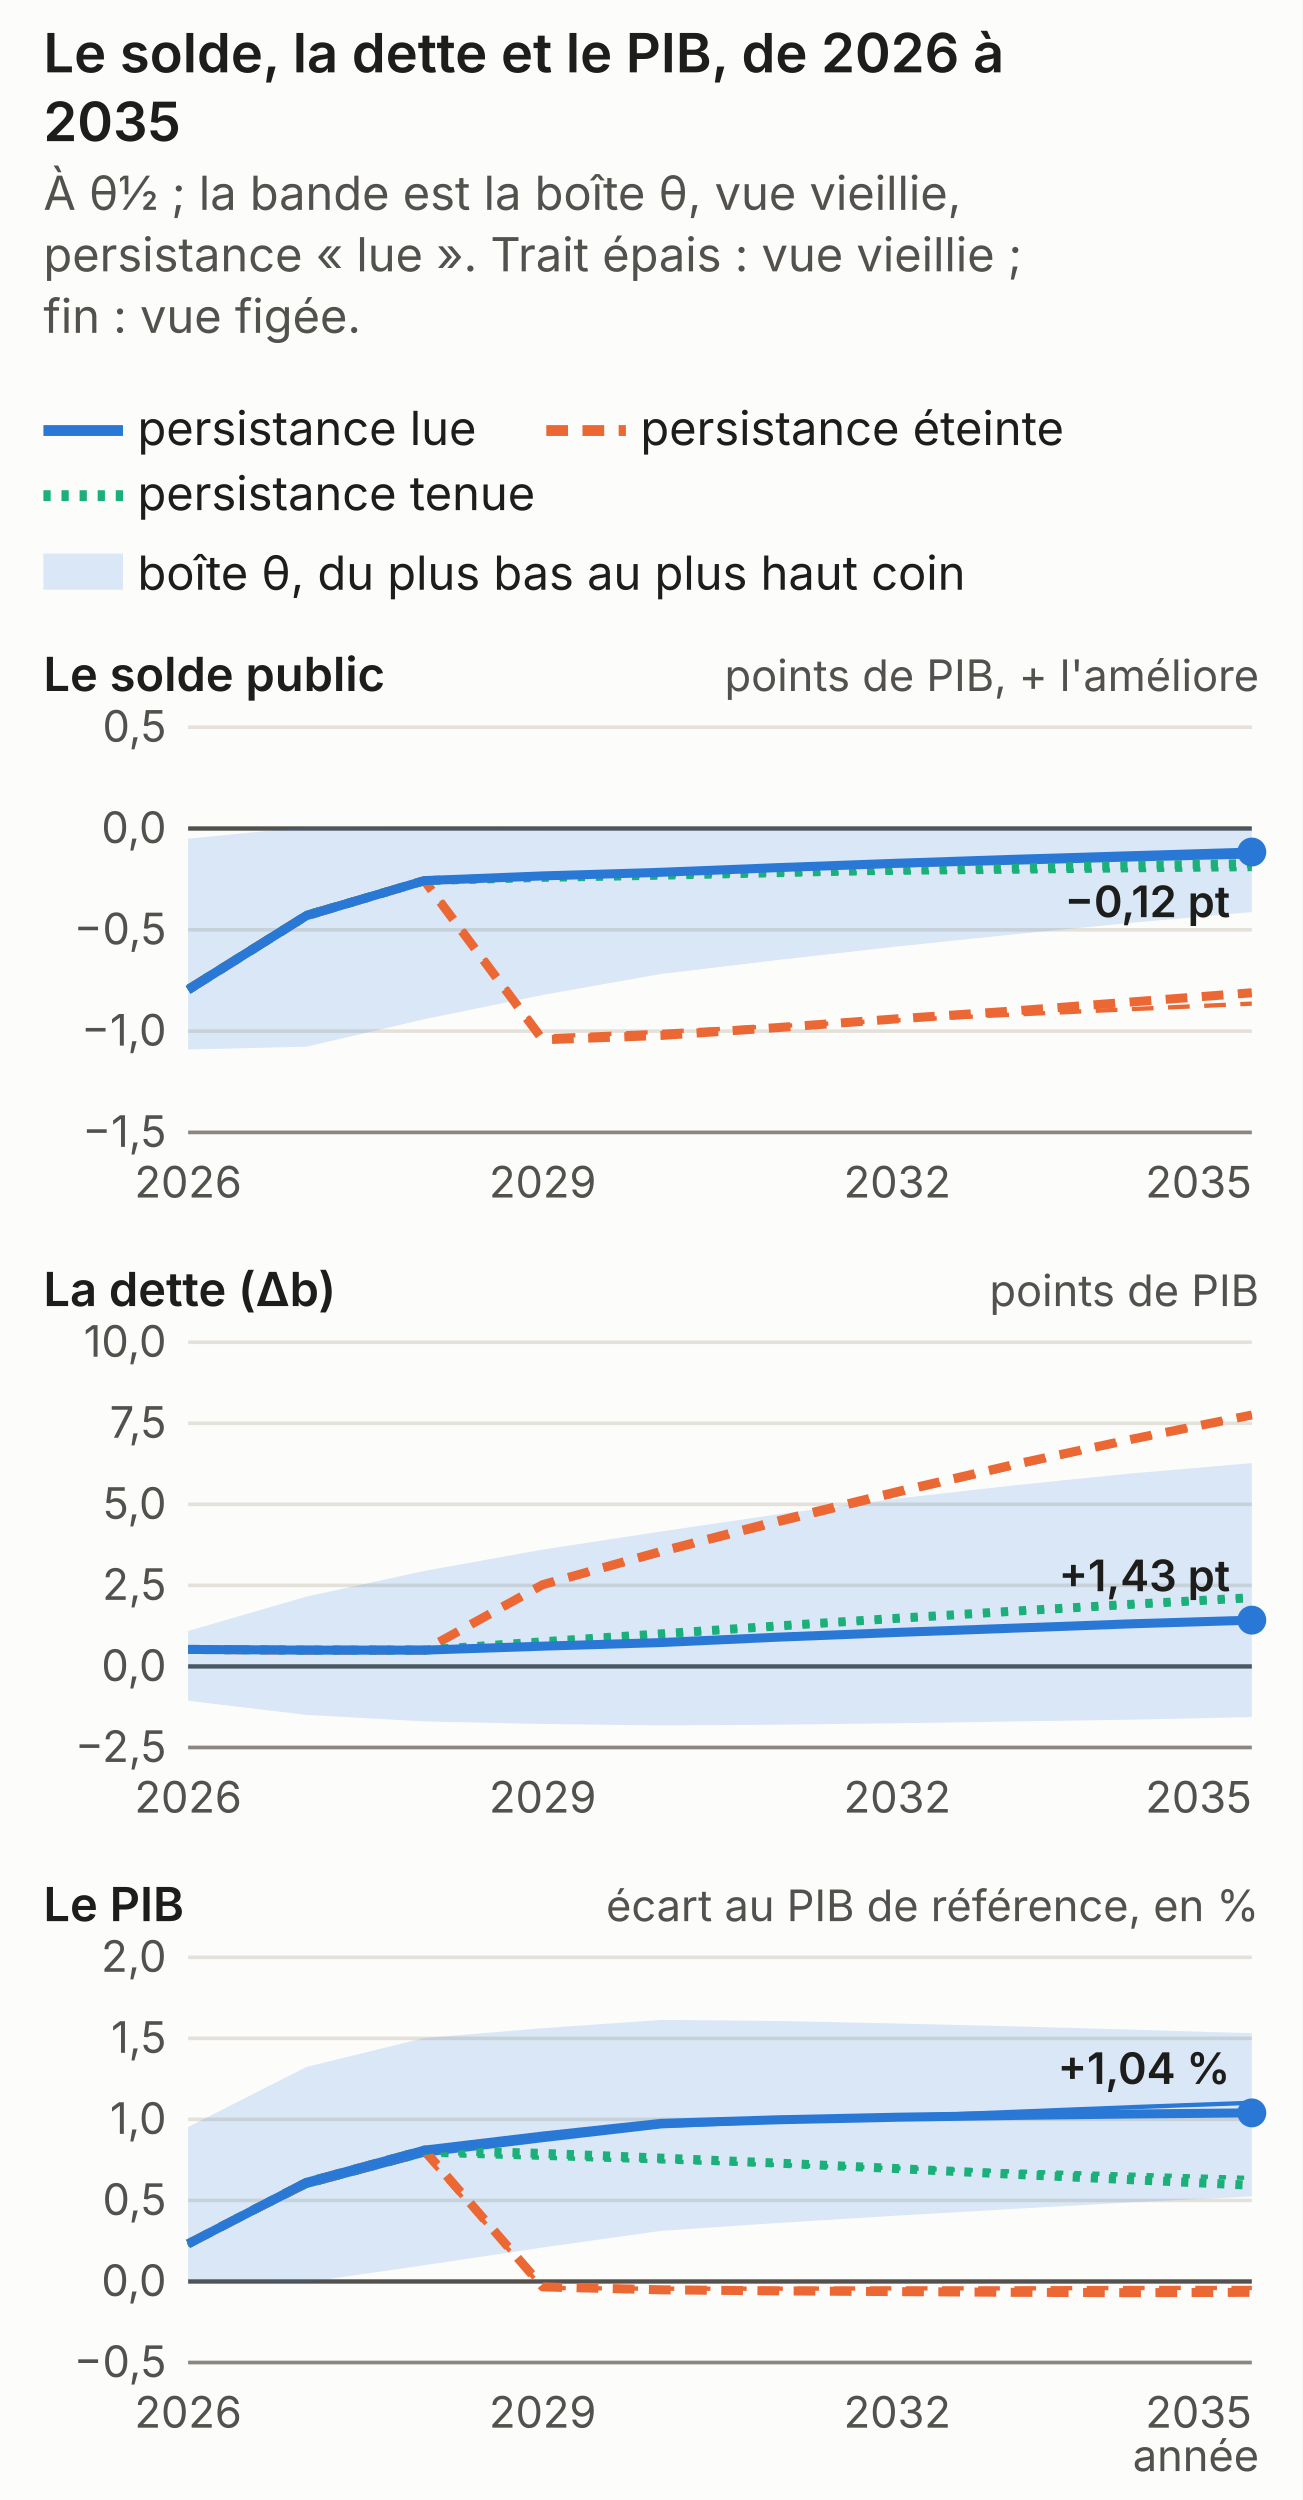
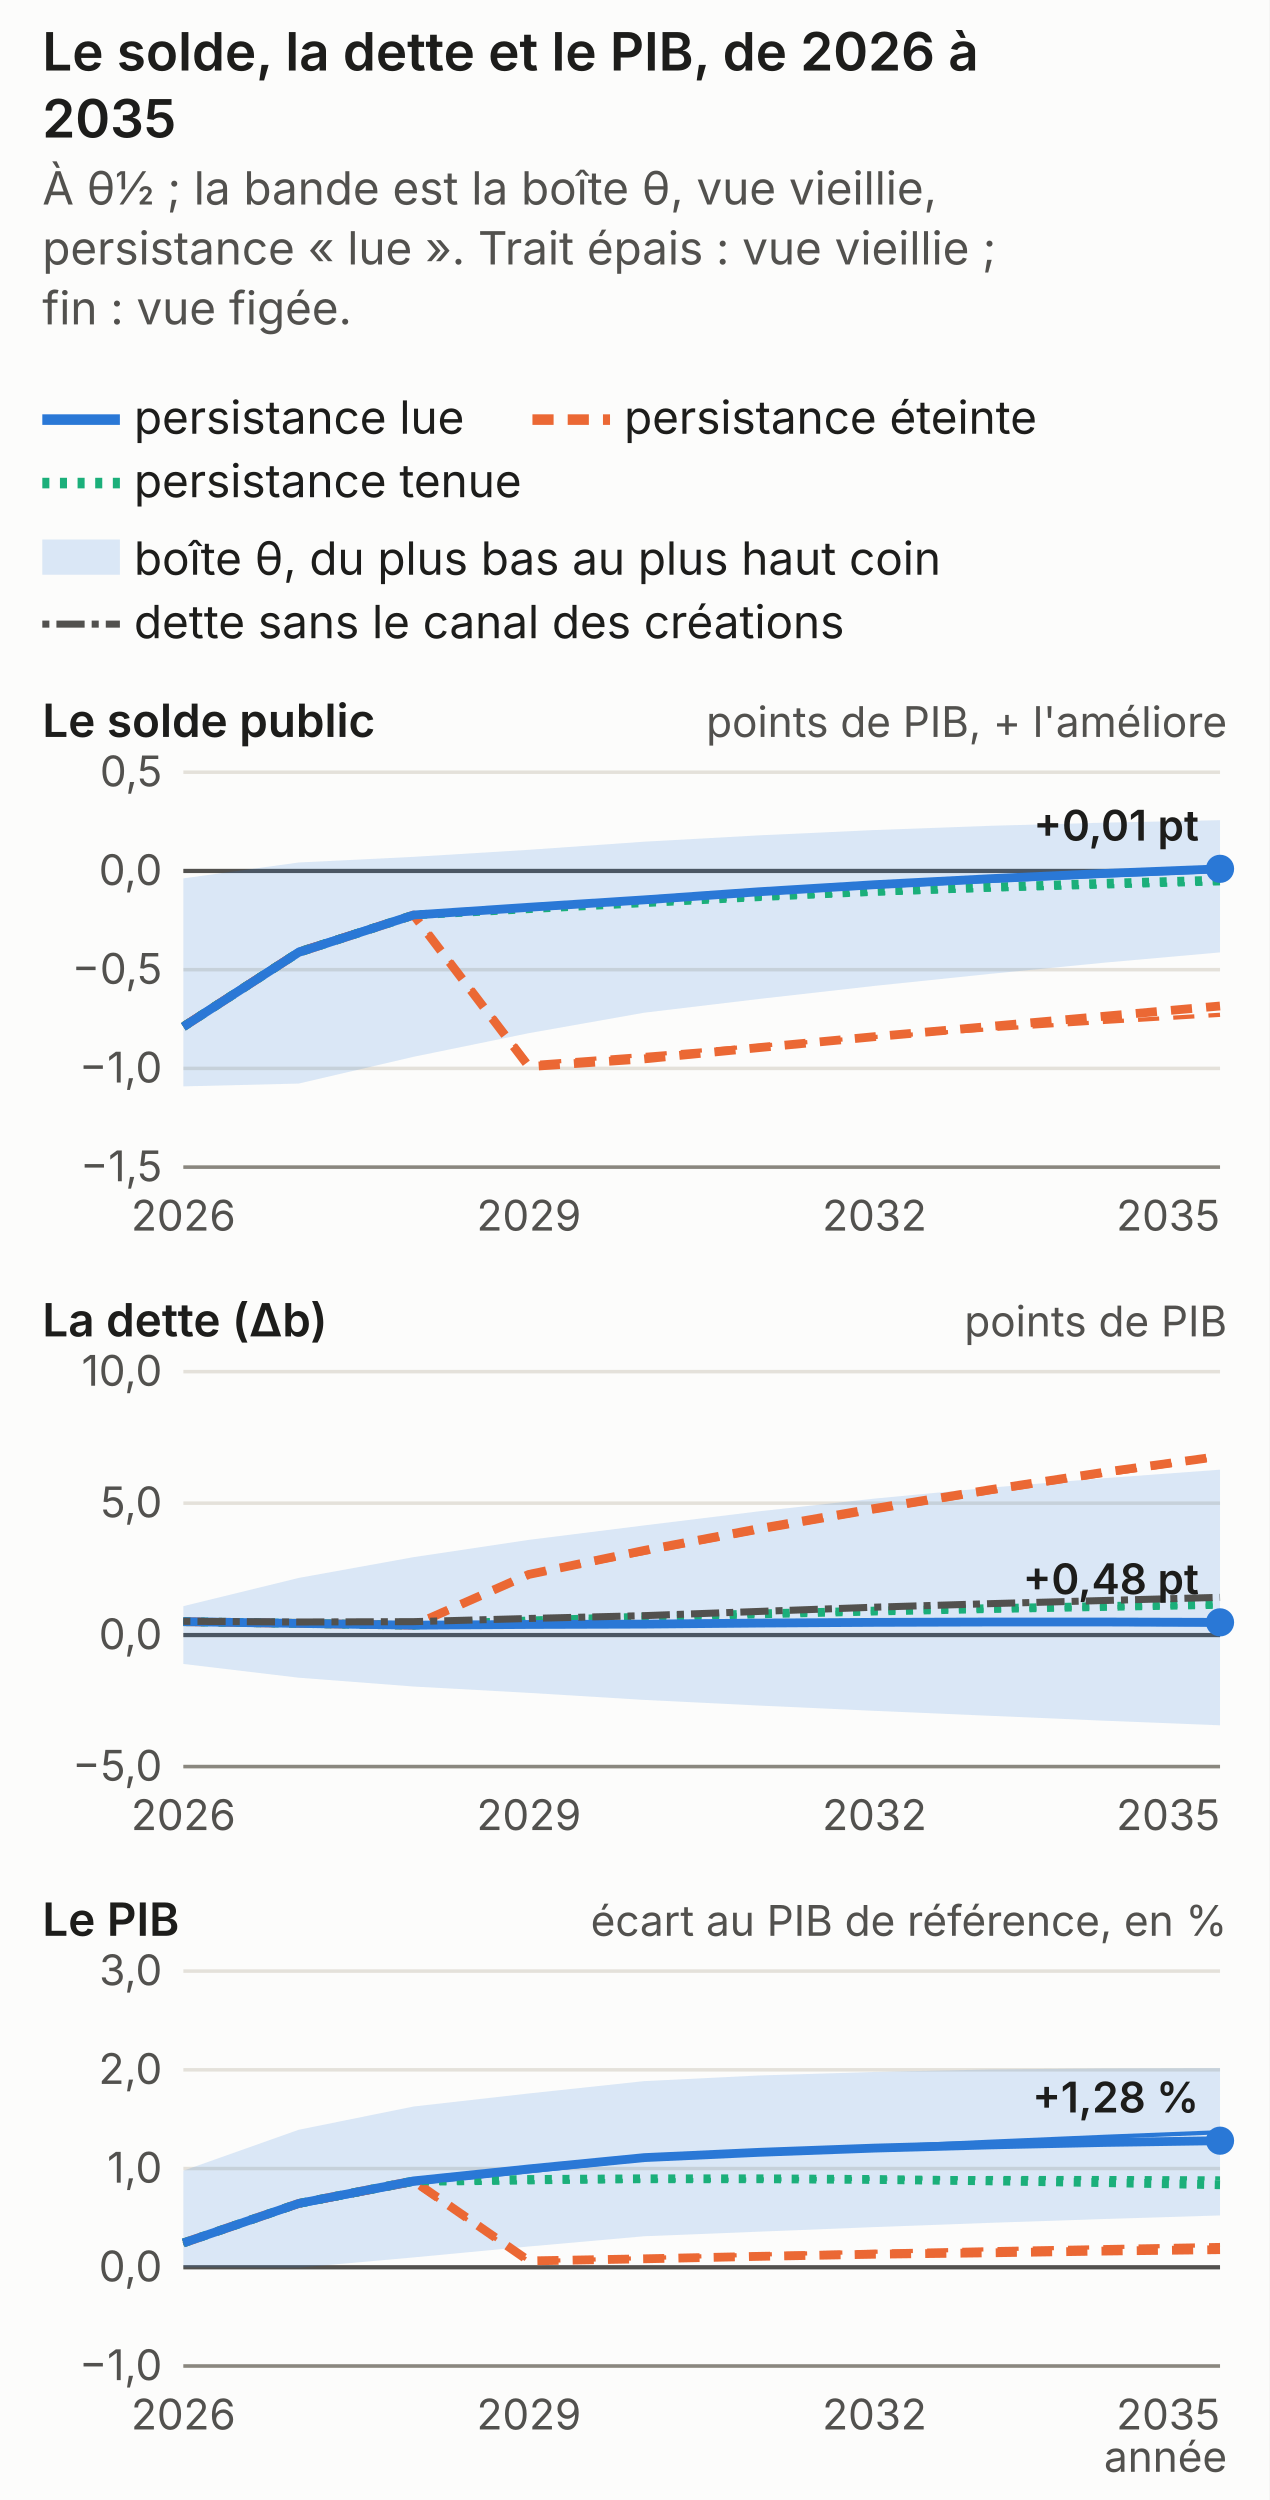
- <svg xmlns="http://www.w3.org/2000/svg" viewBox="0 0 360 691" width="360" height="691" role="img" aria-labelledby="pres2027_roussel_programme-trajectoire-t pres2027_roussel_programme-trajectoire-d" font-size="13">
+ <svg xmlns="http://www.w3.org/2000/svg" viewBox="0 0 360 709" width="360" height="709" role="img" aria-labelledby="pres2027_roussel_programme-trajectoire-t pres2027_roussel_programme-trajectoire-d" font-size="13">
  <style>.g-fond{fill:#fcfcfb}.g-encre{fill:#1d1d1b}.g-doux{fill:#52514e}
.g-axe{stroke:#8a877f}.g-grille{stroke:#e4e1da}.g-zero{stroke:#52514e}
.g-s1{stroke:#2a78d6}.g-s2{stroke:#eb6834}.g-s3{stroke:#1baf7a}.g-s4{stroke:#6250d6}
.g-f1{fill:#2a78d6}.g-f2{fill:#eb6834}.g-f3{fill:#1baf7a}.g-f4{fill:#6250d6}
.g-bande{fill:#2a78d6;fill-opacity:.16}.g-plus{fill:#2a78d6}.g-moins{fill:#e34948}
.g-total{fill:#52514e}.g-lien{stroke:#8a877f}.g-sur{fill:#ffffff}
@media (prefers-color-scheme: dark){
.g-fond{fill:#1a1a19}.g-encre{fill:#ece9e2}.g-doux{fill:#c3c2b7}
.g-axe{stroke:#8f8b80}.g-grille{stroke:#33322f}.g-zero{stroke:#c3c2b7}
.g-s1{stroke:#3987e5}.g-s2{stroke:#d95926}.g-s3{stroke:#199e70}.g-s4{stroke:#9085e9}
.g-f1{fill:#3987e5}.g-f2{fill:#d95926}.g-f3{fill:#199e70}.g-f4{fill:#9085e9}
.g-bande{fill:#3987e5;fill-opacity:.24}.g-plus{fill:#3987e5}.g-moins{fill:#e66767}
.g-total{fill:#6b6862}.g-lien{stroke:#8f8b80}}
text{font-family:system-ui,-apple-system,"Segoe UI",sans-serif}</style>
-   <rect class="g-fond" fill="#fcfcfb" x="0" y="0" width="360" height="691" />
+   <rect class="g-fond" fill="#fcfcfb" x="0" y="0" width="360" height="709" />
  <text class="g-encre" fill="#1d1d1b" x="12" y="20" text-anchor="start" font-size="15" font-weight="600">Le solde, la dette et le PIB, de 2026 à</text>
  <text class="g-encre" fill="#1d1d1b" x="12" y="39" text-anchor="start" font-size="15" font-weight="600">2035</text>
  <text class="g-doux" fill="#52514e" x="12" y="58" text-anchor="start">À θ½ ; la bande est la boîte θ, vue vieillie,</text>
  <text class="g-doux" fill="#52514e" x="12" y="75" text-anchor="start">persistance « lue ». Trait épais : vue vieillie ;</text>
  <text class="g-doux" fill="#52514e" x="12" y="92" text-anchor="start">fin : vue figée.</text>
  <line class="g-s1" stroke="#2a78d6" stroke-width="3" x1="12" y1="119" x2="34" y2="119" />
  <text class="g-encre" fill="#1d1d1b" x="38" y="123" text-anchor="start">persistance lue</text>
  <line class="g-s2" stroke="#eb6834" stroke-width="3" stroke-dasharray="6 4" x1="151" y1="119" x2="173" y2="119" />
  <text class="g-encre" fill="#1d1d1b" x="177" y="123" text-anchor="start">persistance éteinte</text>
  <line class="g-s3" stroke="#1baf7a" stroke-width="3" stroke-dasharray="2 3" x1="12" y1="137" x2="34" y2="137" />
  <text class="g-encre" fill="#1d1d1b" x="38" y="141" text-anchor="start">persistance tenue</text>
  <rect class="g-bande" fill="#2a78d6" fill-opacity=".16" x="12" y="153" width="22" height="10" />
  <text class="g-encre" fill="#1d1d1b" x="38" y="163" text-anchor="start">boîte θ, du plus bas au plus haut coin</text>
-   <text class="g-encre" fill="#1d1d1b" x="12" y="191" text-anchor="start" font-weight="600">Le solde public</text>
-   <text class="g-doux" fill="#52514e" x="348" y="191" text-anchor="end" font-size="12">points de PIB, + l'améliore</text>
-   <line class="g-grille" stroke="#e4e1da" stroke-width="1" x1="52" y1="313" x2="346" y2="313" />
-   <text class="g-doux" fill="#52514e" x="46" y="317" text-anchor="end" font-size="12">−1,5</text>
-   <line class="g-grille" stroke="#e4e1da" stroke-width="1" x1="52" y1="285" x2="346" y2="285" />
-   <text class="g-doux" fill="#52514e" x="46" y="289" text-anchor="end" font-size="12">−1,0</text>
-   <line class="g-grille" stroke="#e4e1da" stroke-width="1" x1="52" y1="257" x2="346" y2="257" />
-   <text class="g-doux" fill="#52514e" x="46" y="261" text-anchor="end" font-size="12">−0,5</text>
-   <line class="g-grille" stroke="#e4e1da" stroke-width="1" x1="52" y1="229" x2="346" y2="229" />
-   <text class="g-doux" fill="#52514e" x="46" y="233" text-anchor="end" font-size="12">0,0</text>
-   <line class="g-grille" stroke="#e4e1da" stroke-width="1" x1="52" y1="201" x2="346" y2="201" />
-   <text class="g-doux" fill="#52514e" x="46" y="205" text-anchor="end" font-size="12">0,5</text>
-   <line class="g-zero" stroke="#52514e" stroke-width="1.2" x1="52" y1="229" x2="346" y2="229" />
-   <polygon class="g-bande" fill="#2a78d6" fill-opacity=".16" points="52,231.8 84.7,228.6 117.3,228.8 150,228.7 182.7,228.7 215.3,228.6 248,228.7 280.7,228.7 313.3,228.7 346,228.8 346,252.1 313.3,255 280.7,258.2 248,261.6 215.3,265.3 182.7,269.2 150,275 117.3,281.7 84.7,289.3 52,290.1" />
-   <polyline class="g-s2" stroke="#eb6834" fill="none" stroke-width="1.2" stroke-dasharray="6 4" stroke-linejoin="round" points="52,272.7 84.7,252.3 117.3,242.9 150,286.5 182.7,285.2 215.3,283.6 248,282 280.7,280.4 313.3,278.9 346,277.4" />
-   <polyline class="g-s3" stroke="#1baf7a" fill="none" stroke-width="1.2" stroke-dasharray="2 3" stroke-linejoin="round" points="52,272.7 84.7,252.3 117.3,242.9 150,242.4 182.7,242 215.3,241.6 248,241.2 280.7,240.9 313.3,240.5 346,240.2" />
-   <polyline class="g-s1" stroke="#2a78d6" fill="none" stroke-width="1.2" stroke-linejoin="round" points="52,272.7 84.7,252.3 117.3,242.9 150,242 182.7,241.1 215.3,240.2 248,239.2 280.7,238.4 313.3,237.5 346,236.7" />
-   <polyline class="g-s2" stroke="#eb6834" fill="none" stroke-width="2.5" stroke-dasharray="6 4" stroke-linejoin="round" points="52,273.6 84.7,253.1 117.3,243.4 150,287.4 182.7,286.2 215.3,284 248,281.6 280.7,279.4 313.3,276.9 346,274.4" />
-   <polyline class="g-s3" stroke="#1baf7a" fill="none" stroke-width="2.5" stroke-dasharray="2 3" stroke-linejoin="round" points="52,273.6 84.7,253.1 117.3,243.4 150,242.5 182.7,241.9 215.3,241.2 248,240.4 280.7,239.8 313.3,239.2 346,238.7" />
-   <polyline class="g-s1" stroke="#2a78d6" fill="none" stroke-width="2.5" stroke-linejoin="round" points="52,273.6 84.7,253.1 117.3,243.4 150,242.1 182.7,241.1 215.3,239.8 248,238.6 280.7,237.5 313.3,236.5 346,235.5" />
-   <circle class="g-f1" fill="#2a78d6" cx="346" cy="235.5" r="4" />
-   <text class="g-encre" fill="#1d1d1b" x="340" y="253.5" text-anchor="end" font-size="12" font-weight="600">−0,12 pt</text>
-   <line class="g-axe" stroke="#8a877f" stroke-width="1" x1="52" y1="313" x2="346" y2="313" />
-   <text class="g-doux" fill="#52514e" x="52" y="331" text-anchor="middle" font-size="12">2026</text>
-   <text class="g-doux" fill="#52514e" x="150" y="331" text-anchor="middle" font-size="12">2029</text>
-   <text class="g-doux" fill="#52514e" x="248" y="331" text-anchor="middle" font-size="12">2032</text>
-   <text class="g-doux" fill="#52514e" x="346" y="331" text-anchor="end" font-size="12">2035</text>
-   <text class="g-encre" fill="#1d1d1b" x="12" y="361" text-anchor="start" font-weight="600">La dette (Δb)</text>
-   <text class="g-doux" fill="#52514e" x="348" y="361" text-anchor="end" font-size="12">points de PIB</text>
-   <line class="g-grille" stroke="#e4e1da" stroke-width="1" x1="52" y1="483" x2="346" y2="483" />
-   <text class="g-doux" fill="#52514e" x="46" y="487" text-anchor="end" font-size="12">−2,5</text>
-   <line class="g-grille" stroke="#e4e1da" stroke-width="1" x1="52" y1="460.6" x2="346" y2="460.6" />
-   <text class="g-doux" fill="#52514e" x="46" y="464.6" text-anchor="end" font-size="12">0,0</text>
-   <line class="g-grille" stroke="#e4e1da" stroke-width="1" x1="52" y1="438.2" x2="346" y2="438.2" />
-   <text class="g-doux" fill="#52514e" x="46" y="442.2" text-anchor="end" font-size="12">2,5</text>
-   <line class="g-grille" stroke="#e4e1da" stroke-width="1" x1="52" y1="415.8" x2="346" y2="415.8" />
-   <text class="g-doux" fill="#52514e" x="46" y="419.8" text-anchor="end" font-size="12">5,0</text>
-   <line class="g-grille" stroke="#e4e1da" stroke-width="1" x1="52" y1="393.4" x2="346" y2="393.4" />
-   <text class="g-doux" fill="#52514e" x="46" y="397.4" text-anchor="end" font-size="12">7,5</text>
-   <line class="g-grille" stroke="#e4e1da" stroke-width="1" x1="52" y1="371" x2="346" y2="371" />
-   <text class="g-doux" fill="#52514e" x="46" y="375" text-anchor="end" font-size="12">10,0</text>
-   <line class="g-zero" stroke="#52514e" stroke-width="1.2" x1="52" y1="460.6" x2="346" y2="460.6" />
-   <polygon class="g-bande" fill="#2a78d6" fill-opacity=".16" points="52,450.8 84.7,441.3 117.3,434.2 150,428.3 182.7,423.3 215.3,418.5 248,414.2 280.7,410.5 313.3,407.2 346,404.4 346,474.6 313.3,475.3 280.7,475.8 248,476.3 215.3,476.7 182.7,476.9 150,476.5 117.3,475.8 84.7,474 52,470.1" />
-   <polyline class="g-s2" stroke="#eb6834" fill="none" stroke-width="1.2" stroke-dasharray="6 4" stroke-linejoin="round" points="52,456 84.7,456.2 117.3,456.1 150,438.4 182.7,429.5 215.3,421.2 248,413.1 280.7,405.4 313.3,398.1 346,391" />
-   <polyline class="g-s3" stroke="#1baf7a" fill="none" stroke-width="1.2" stroke-dasharray="2 3" stroke-linejoin="round" points="52,456 84.7,456.2 117.3,456.1 150,453.9 182.7,451.7 215.3,449.5 248,447.5 280.7,445.4 313.3,443.5 346,441.6" />
-   <polyline class="g-s1" stroke="#2a78d6" fill="none" stroke-width="1.2" stroke-linejoin="round" points="52,456 84.7,456.2 117.3,456.1 150,455.1 182.7,454.2 215.3,452.8 248,451.5 280.7,450.3 313.3,449.1 346,448.1" />
-   <polyline class="g-s2" stroke="#eb6834" fill="none" stroke-width="2.5" stroke-dasharray="6 4" stroke-linejoin="round" points="52,455.9 84.7,456.1 117.3,456.1 150,438 182.7,428.8 215.3,420.3 248,412.3 280.7,404.7 313.3,397.7 346,391.1" />
-   <polyline class="g-s3" stroke="#1baf7a" fill="none" stroke-width="2.5" stroke-dasharray="2 3" stroke-linejoin="round" points="52,455.9 84.7,456.1 117.3,456.1 150,453.8 182.7,451.6 215.3,449.4 248,447.3 280.7,445.3 313.3,443.4 346,441.6" />
-   <polyline class="g-s1" stroke="#2a78d6" fill="none" stroke-width="2.5" stroke-linejoin="round" points="52,455.9 84.7,456.1 117.3,456.1 150,455 182.7,454 215.3,452.5 248,451.2 280.7,450 313.3,448.8 346,447.8" />
-   <circle class="g-f1" fill="#2a78d6" cx="346" cy="447.8" r="4" />
-   <text class="g-encre" fill="#1d1d1b" x="340" y="439.8" text-anchor="end" font-size="12" font-weight="600">+1,43 pt</text>
-   <line class="g-axe" stroke="#8a877f" stroke-width="1" x1="52" y1="483" x2="346" y2="483" />
-   <text class="g-doux" fill="#52514e" x="52" y="501" text-anchor="middle" font-size="12">2026</text>
-   <text class="g-doux" fill="#52514e" x="150" y="501" text-anchor="middle" font-size="12">2029</text>
-   <text class="g-doux" fill="#52514e" x="248" y="501" text-anchor="middle" font-size="12">2032</text>
-   <text class="g-doux" fill="#52514e" x="346" y="501" text-anchor="end" font-size="12">2035</text>
-   <text class="g-encre" fill="#1d1d1b" x="12" y="531" text-anchor="start" font-weight="600">Le PIB</text>
-   <text class="g-doux" fill="#52514e" x="348" y="531" text-anchor="end" font-size="12">écart au PIB de référence, en %</text>
-   <line class="g-grille" stroke="#e4e1da" stroke-width="1" x1="52" y1="653" x2="346" y2="653" />
-   <text class="g-doux" fill="#52514e" x="46" y="657" text-anchor="end" font-size="12">−0,5</text>
-   <line class="g-grille" stroke="#e4e1da" stroke-width="1" x1="52" y1="630.6" x2="346" y2="630.6" />
-   <text class="g-doux" fill="#52514e" x="46" y="634.6" text-anchor="end" font-size="12">0,0</text>
-   <line class="g-grille" stroke="#e4e1da" stroke-width="1" x1="52" y1="608.2" x2="346" y2="608.2" />
-   <text class="g-doux" fill="#52514e" x="46" y="612.2" text-anchor="end" font-size="12">0,5</text>
-   <line class="g-grille" stroke="#e4e1da" stroke-width="1" x1="52" y1="585.8" x2="346" y2="585.8" />
-   <text class="g-doux" fill="#52514e" x="46" y="589.8" text-anchor="end" font-size="12">1,0</text>
-   <line class="g-grille" stroke="#e4e1da" stroke-width="1" x1="52" y1="563.4" x2="346" y2="563.4" />
-   <text class="g-doux" fill="#52514e" x="46" y="567.4" text-anchor="end" font-size="12">1,5</text>
-   <line class="g-grille" stroke="#e4e1da" stroke-width="1" x1="52" y1="541" x2="346" y2="541" />
-   <text class="g-doux" fill="#52514e" x="46" y="545" text-anchor="end" font-size="12">2,0</text>
-   <line class="g-zero" stroke="#52514e" stroke-width="1.2" x1="52" y1="630.6" x2="346" y2="630.6" />
-   <polygon class="g-bande" fill="#2a78d6" fill-opacity=".16" points="52,587.9 84.7,571.3 117.3,563.3 150,560.6 182.7,558.3 215.3,558.6 248,559.3 280.7,560.1 313.3,561 346,562 346,607.1 313.3,608.7 280.7,610.5 248,612.4 215.3,614.4 182.7,616.6 150,621.2 117.3,626.1 84.7,630.8 52,630.6" />
-   <polyline class="g-s2" stroke="#eb6834" fill="none" stroke-width="1.2" stroke-dasharray="6 4" stroke-linejoin="round" points="52,620.6 84.7,604.2 117.3,595.5 150,632.4 182.7,632.6 215.3,632.6 248,632.5 280.7,632.5 313.3,632.4 346,632.4" />
-   <polyline class="g-s3" stroke="#1baf7a" fill="none" stroke-width="1.2" stroke-dasharray="2 3" stroke-linejoin="round" points="52,620.6 84.7,604.2 117.3,595.5 150,596.4 182.7,597.4 215.3,598.4 248,599.3 280.7,600.2 313.3,601.1 346,602" />
-   <polyline class="g-s1" stroke="#2a78d6" fill="none" stroke-width="1.2" stroke-linejoin="round" points="52,620.6 84.7,604.2 117.3,595.5 150,591.5 182.7,587.7 215.3,586.3 248,585 280.7,583.7 313.3,582.4 346,581.2" />
-   <polyline class="g-s2" stroke="#eb6834" fill="none" stroke-width="2.5" stroke-dasharray="6 4" stroke-linejoin="round" points="52,620.2 84.7,603.2 117.3,594.3 150,632.1 182.7,632.9 215.3,633.2 248,633.4 280.7,633.6 313.3,633.7 346,633.6" />
-   <polyline class="g-s3" stroke="#1baf7a" fill="none" stroke-width="2.5" stroke-dasharray="2 3" stroke-linejoin="round" points="52,620.2 84.7,603.2 117.3,594.3 150,595.2 182.7,596.5 215.3,597.9 248,599.4 280.7,601 313.3,602.5 346,604" />
-   <polyline class="g-s1" stroke="#2a78d6" fill="none" stroke-width="2.5" stroke-linejoin="round" points="52,620.2 84.7,603.2 117.3,594.3 150,590.4 182.7,586.9 215.3,585.9 248,585.2 280.7,584.7 313.3,584.3 346,584" />
-   <circle class="g-f1" fill="#2a78d6" cx="346" cy="584" r="4" />
-   <text class="g-encre" fill="#1d1d1b" x="340" y="576" text-anchor="end" font-size="12" font-weight="600">+1,04 %</text>
-   <line class="g-axe" stroke="#8a877f" stroke-width="1" x1="52" y1="653" x2="346" y2="653" />
-   <text class="g-doux" fill="#52514e" x="52" y="671" text-anchor="middle" font-size="12">2026</text>
-   <text class="g-doux" fill="#52514e" x="150" y="671" text-anchor="middle" font-size="12">2029</text>
-   <text class="g-doux" fill="#52514e" x="248" y="671" text-anchor="middle" font-size="12">2032</text>
-   <text class="g-doux" fill="#52514e" x="346" y="671" text-anchor="end" font-size="12">2035</text>
-   <text class="g-doux" fill="#52514e" x="348" y="683" text-anchor="end" font-size="12">année</text>
+   <line class="g-zero" stroke="#52514e" stroke-width="2" stroke-dasharray="2 2 8 2" x1="12" y1="177" x2="34" y2="177" />
+   <text class="g-encre" fill="#1d1d1b" x="38" y="181" text-anchor="start">dette sans le canal des créations</text>
+   <text class="g-encre" fill="#1d1d1b" x="12" y="209" text-anchor="start" font-weight="600">Le solde public</text>
+   <text class="g-doux" fill="#52514e" x="348" y="209" text-anchor="end" font-size="12">points de PIB, + l'améliore</text>
+   <line class="g-grille" stroke="#e4e1da" stroke-width="1" x1="52" y1="331" x2="346" y2="331" />
+   <text class="g-doux" fill="#52514e" x="46" y="335" text-anchor="end" font-size="12">−1,5</text>
+   <line class="g-grille" stroke="#e4e1da" stroke-width="1" x1="52" y1="303" x2="346" y2="303" />
+   <text class="g-doux" fill="#52514e" x="46" y="307" text-anchor="end" font-size="12">−1,0</text>
+   <line class="g-grille" stroke="#e4e1da" stroke-width="1" x1="52" y1="275" x2="346" y2="275" />
+   <text class="g-doux" fill="#52514e" x="46" y="279" text-anchor="end" font-size="12">−0,5</text>
+   <line class="g-grille" stroke="#e4e1da" stroke-width="1" x1="52" y1="247" x2="346" y2="247" />
+   <text class="g-doux" fill="#52514e" x="46" y="251" text-anchor="end" font-size="12">0,0</text>
+   <line class="g-grille" stroke="#e4e1da" stroke-width="1" x1="52" y1="219" x2="346" y2="219" />
+   <text class="g-doux" fill="#52514e" x="46" y="223" text-anchor="end" font-size="12">0,5</text>
+   <line class="g-zero" stroke="#52514e" stroke-width="1.2" x1="52" y1="247" x2="346" y2="247" />
+   <polygon class="g-bande" fill="#2a78d6" fill-opacity=".16" points="52,249.1 84.7,244.6 117.3,243 150,241 182.7,238.7 215.3,236.9 248,235.4 280.7,234.2 313.3,233.3 346,232.6 346,270.1 313.3,273 280.7,276.2 248,279.6 215.3,283.3 182.7,287.2 150,293 117.3,299.7 84.7,307.3 52,308.1" />
+   <polyline class="g-s2" stroke="#eb6834" fill="none" stroke-width="1.2" stroke-dasharray="6 4" stroke-linejoin="round" points="52,290.4 84.7,269.3 117.3,259 150,301.6 182.7,299.2 215.3,296.6 248,294.1 280.7,291.9 313.3,289.8 346,287.8" />
+   <polyline class="g-s3" stroke="#1baf7a" fill="none" stroke-width="1.2" stroke-dasharray="2 3" stroke-linejoin="round" points="52,290.4 84.7,269.3 117.3,259 150,257.5 182.7,256 215.3,254.6 248,253.4 280.7,252.3 313.3,251.4 346,250.5" />
+   <polyline class="g-s1" stroke="#2a78d6" fill="none" stroke-width="1.2" stroke-linejoin="round" points="52,290.4 84.7,269.3 117.3,259 150,257.1 182.7,255.1 215.3,253.2 248,251.4 280.7,249.8 313.3,248.3 346,247" />
+   <polyline class="g-s2" stroke="#eb6834" fill="none" stroke-width="2.5" stroke-dasharray="6 4" stroke-linejoin="round" points="52,291.2 84.7,270.1 117.3,259.5 150,302.5 182.7,300.3 215.3,297.1 248,294 280.7,291.1 313.3,288.2 346,285.3" />
+   <polyline class="g-s3" stroke="#1baf7a" fill="none" stroke-width="2.5" stroke-dasharray="2 3" stroke-linejoin="round" points="52,291.2 84.7,270.1 117.3,259.5 150,257.7 182.7,256 215.3,254.3 248,252.8 280.7,251.6 313.3,250.5 346,249.6" />
+   <polyline class="g-s1" stroke="#2a78d6" fill="none" stroke-width="2.5" stroke-linejoin="round" points="52,291.2 84.7,270.1 117.3,259.5 150,257.3 182.7,255.2 215.3,252.9 248,250.9 280.7,249.2 313.3,247.7 346,246.4" />
+   <circle class="g-f1" fill="#2a78d6" cx="346" cy="246.4" r="4" />
+   <text class="g-encre" fill="#1d1d1b" x="340" y="238.4" text-anchor="end" font-size="12" font-weight="600">+0,01 pt</text>
+   <line class="g-axe" stroke="#8a877f" stroke-width="1" x1="52" y1="331" x2="346" y2="331" />
+   <text class="g-doux" fill="#52514e" x="52" y="349" text-anchor="middle" font-size="12">2026</text>
+   <text class="g-doux" fill="#52514e" x="150" y="349" text-anchor="middle" font-size="12">2029</text>
+   <text class="g-doux" fill="#52514e" x="248" y="349" text-anchor="middle" font-size="12">2032</text>
+   <text class="g-doux" fill="#52514e" x="346" y="349" text-anchor="end" font-size="12">2035</text>
+   <text class="g-encre" fill="#1d1d1b" x="12" y="379" text-anchor="start" font-weight="600">La dette (Δb)</text>
+   <text class="g-doux" fill="#52514e" x="348" y="379" text-anchor="end" font-size="12">points de PIB</text>
+   <line class="g-grille" stroke="#e4e1da" stroke-width="1" x1="52" y1="501" x2="346" y2="501" />
+   <text class="g-doux" fill="#52514e" x="46" y="505" text-anchor="end" font-size="12">−5,0</text>
+   <line class="g-grille" stroke="#e4e1da" stroke-width="1" x1="52" y1="463.7" x2="346" y2="463.7" />
+   <text class="g-doux" fill="#52514e" x="46" y="467.7" text-anchor="end" font-size="12">0,0</text>
+   <line class="g-grille" stroke="#e4e1da" stroke-width="1" x1="52" y1="426.3" x2="346" y2="426.3" />
+   <text class="g-doux" fill="#52514e" x="46" y="430.3" text-anchor="end" font-size="12">5,0</text>
+   <line class="g-grille" stroke="#e4e1da" stroke-width="1" x1="52" y1="389" x2="346" y2="389" />
+   <text class="g-doux" fill="#52514e" x="46" y="393" text-anchor="end" font-size="12">10,0</text>
+   <line class="g-zero" stroke="#52514e" stroke-width="1.2" x1="52" y1="463.7" x2="346" y2="463.7" />
+   <polygon class="g-bande" fill="#2a78d6" fill-opacity=".16" points="52,455.5 84.7,447.5 117.3,441.6 150,436.7 182.7,432.6 215.3,428.6 248,425 280.7,421.9 313.3,419.2 346,416.8 346,489.3 313.3,488 280.7,486.6 248,485.2 215.3,483.7 182.7,482.1 150,480.1 117.3,478.3 84.7,475.8 52,471.9" />
+   <polyline class="g-s2" stroke="#eb6834" fill="none" stroke-width="1.2" stroke-dasharray="6 4" stroke-linejoin="round" points="52,460 84.7,460.5 117.3,460.9 150,446.8 182.7,440.4 215.3,434.3 248,428.6 280.7,423.2 313.3,418.2 346,413.4" />
+   <polyline class="g-s3" stroke="#1baf7a" fill="none" stroke-width="1.2" stroke-dasharray="2 3" stroke-linejoin="round" points="52,460 84.7,460.5 117.3,460.9 150,459.8 182.7,458.8 215.3,457.9 248,457.1 280.7,456.5 313.3,455.8 346,455.3" />
+   <polyline class="g-s1" stroke="#2a78d6" fill="none" stroke-width="1.2" stroke-linejoin="round" points="52,460 84.7,460.5 117.3,460.9 150,460.8 182.7,460.8 215.3,460.6 248,460.4 280.7,460.4 313.3,460.5 346,460.7" />
+   <polyline class="g-s2" stroke="#eb6834" fill="none" stroke-width="2.5" stroke-dasharray="6 4" stroke-linejoin="round" points="52,459.9 84.7,460.4 117.3,460.9 150,446.5 182.7,439.7 215.3,433.5 248,427.8 280.7,422.5 313.3,417.5 346,413" />
+   <polyline class="g-s3" stroke="#1baf7a" fill="none" stroke-width="2.5" stroke-dasharray="2 3" stroke-linejoin="round" points="52,459.9 84.7,460.4 117.3,460.9 150,459.7 182.7,458.6 215.3,457.7 248,456.9 280.7,456.2 313.3,455.6 346,455" />
+   <polyline class="g-s1" stroke="#2a78d6" fill="none" stroke-width="2.5" stroke-linejoin="round" points="52,459.9 84.7,460.4 117.3,460.9 150,460.7 182.7,460.6 215.3,460.3 248,460.1 280.7,460 313.3,460 346,460.1" />
+   <polyline class="g-zero" stroke="#52514e" fill="none" stroke-width="2" stroke-dasharray="2 2 8 2" points="52,459.8 84.7,460 117.3,459.9 150,459 182.7,458.2 215.3,457 248,455.8 280.7,454.8 313.3,453.9 346,453" />
+   <circle class="g-f1" fill="#2a78d6" cx="346" cy="460.1" r="4" />
+   <text class="g-encre" fill="#1d1d1b" x="340" y="452.1" text-anchor="end" font-size="12" font-weight="600">+0,48 pt</text>
+   <line class="g-axe" stroke="#8a877f" stroke-width="1" x1="52" y1="501" x2="346" y2="501" />
+   <text class="g-doux" fill="#52514e" x="52" y="519" text-anchor="middle" font-size="12">2026</text>
+   <text class="g-doux" fill="#52514e" x="150" y="519" text-anchor="middle" font-size="12">2029</text>
+   <text class="g-doux" fill="#52514e" x="248" y="519" text-anchor="middle" font-size="12">2032</text>
+   <text class="g-doux" fill="#52514e" x="346" y="519" text-anchor="end" font-size="12">2035</text>
+   <text class="g-encre" fill="#1d1d1b" x="12" y="549" text-anchor="start" font-weight="600">Le PIB</text>
+   <text class="g-doux" fill="#52514e" x="348" y="549" text-anchor="end" font-size="12">écart au PIB de référence, en %</text>
+   <line class="g-grille" stroke="#e4e1da" stroke-width="1" x1="52" y1="671" x2="346" y2="671" />
+   <text class="g-doux" fill="#52514e" x="46" y="675" text-anchor="end" font-size="12">−1,0</text>
+   <line class="g-grille" stroke="#e4e1da" stroke-width="1" x1="52" y1="643" x2="346" y2="643" />
+   <text class="g-doux" fill="#52514e" x="46" y="647" text-anchor="end" font-size="12">0,0</text>
+   <line class="g-grille" stroke="#e4e1da" stroke-width="1" x1="52" y1="615" x2="346" y2="615" />
+   <text class="g-doux" fill="#52514e" x="46" y="619" text-anchor="end" font-size="12">1,0</text>
+   <line class="g-grille" stroke="#e4e1da" stroke-width="1" x1="52" y1="587" x2="346" y2="587" />
+   <text class="g-doux" fill="#52514e" x="46" y="591" text-anchor="end" font-size="12">2,0</text>
+   <line class="g-grille" stroke="#e4e1da" stroke-width="1" x1="52" y1="559" x2="346" y2="559" />
+   <text class="g-doux" fill="#52514e" x="46" y="563" text-anchor="end" font-size="12">3,0</text>
+   <line class="g-zero" stroke="#52514e" stroke-width="1.2" x1="52" y1="643" x2="346" y2="643" />
+   <polygon class="g-bande" fill="#2a78d6" fill-opacity=".16" points="52,615.6 84.7,604 117.3,597.4 150,593.7 182.7,590.2 215.3,588.6 248,587.6 280.7,586.9 313.3,586.6 346,586.5 346,628.3 313.3,629.3 280.7,630.4 248,631.6 215.3,632.9 182.7,634.2 150,637.1 117.3,640.2 84.7,643.1 52,643" />
+   <polyline class="g-s2" stroke="#eb6834" fill="none" stroke-width="1.2" stroke-dasharray="6 4" stroke-linejoin="round" points="52,636.4 84.7,625.5 117.3,619.3 150,641.3 182.7,640.4 215.3,639.4 248,638.6 280.7,637.9 313.3,637.3 346,636.7" />
+   <polyline class="g-s3" stroke="#1baf7a" fill="none" stroke-width="1.2" stroke-dasharray="2 3" stroke-linejoin="round" points="52,636.4 84.7,625.5 117.3,619.3 150,618.9 182.7,618.4 215.3,618.1 248,617.9 280.7,617.7 313.3,617.7 346,617.8" />
+   <polyline class="g-s1" stroke="#2a78d6" fill="none" stroke-width="1.2" stroke-linejoin="round" points="52,636.4 84.7,625.5 117.3,619.3 150,615.8 182.7,612.3 215.3,610.5 248,608.9 280.7,607.4 313.3,606 346,604.7" />
+   <polyline class="g-s2" stroke="#eb6834" fill="none" stroke-width="2.5" stroke-dasharray="6 4" stroke-linejoin="round" points="52,636.1 84.7,624.9 117.3,618.5 150,641.2 182.7,640.6 215.3,639.9 248,639.3 280.7,638.9 313.3,638.4 346,638" />
+   <polyline class="g-s3" stroke="#1baf7a" fill="none" stroke-width="2.5" stroke-dasharray="2 3" stroke-linejoin="round" points="52,636.1 84.7,624.9 117.3,618.5 150,618.1 182.7,617.9 215.3,617.9 248,618.1 280.7,618.5 313.3,619 346,619.6" />
+   <polyline class="g-s1" stroke="#2a78d6" fill="none" stroke-width="2.5" stroke-linejoin="round" points="52,636.1 84.7,624.9 117.3,618.5 150,615.1 182.7,611.9 215.3,610.4 248,609.2 280.7,608.3 313.3,607.6 346,607.1" />
+   <circle class="g-f1" fill="#2a78d6" cx="346" cy="607.1" r="4" />
+   <text class="g-encre" fill="#1d1d1b" x="340" y="599.1" text-anchor="end" font-size="12" font-weight="600">+1,28 %</text>
+   <line class="g-axe" stroke="#8a877f" stroke-width="1" x1="52" y1="671" x2="346" y2="671" />
+   <text class="g-doux" fill="#52514e" x="52" y="689" text-anchor="middle" font-size="12">2026</text>
+   <text class="g-doux" fill="#52514e" x="150" y="689" text-anchor="middle" font-size="12">2029</text>
+   <text class="g-doux" fill="#52514e" x="248" y="689" text-anchor="middle" font-size="12">2032</text>
+   <text class="g-doux" fill="#52514e" x="346" y="689" text-anchor="end" font-size="12">2035</text>
+   <text class="g-doux" fill="#52514e" x="348" y="701" text-anchor="end" font-size="12">année</text>
</svg>
